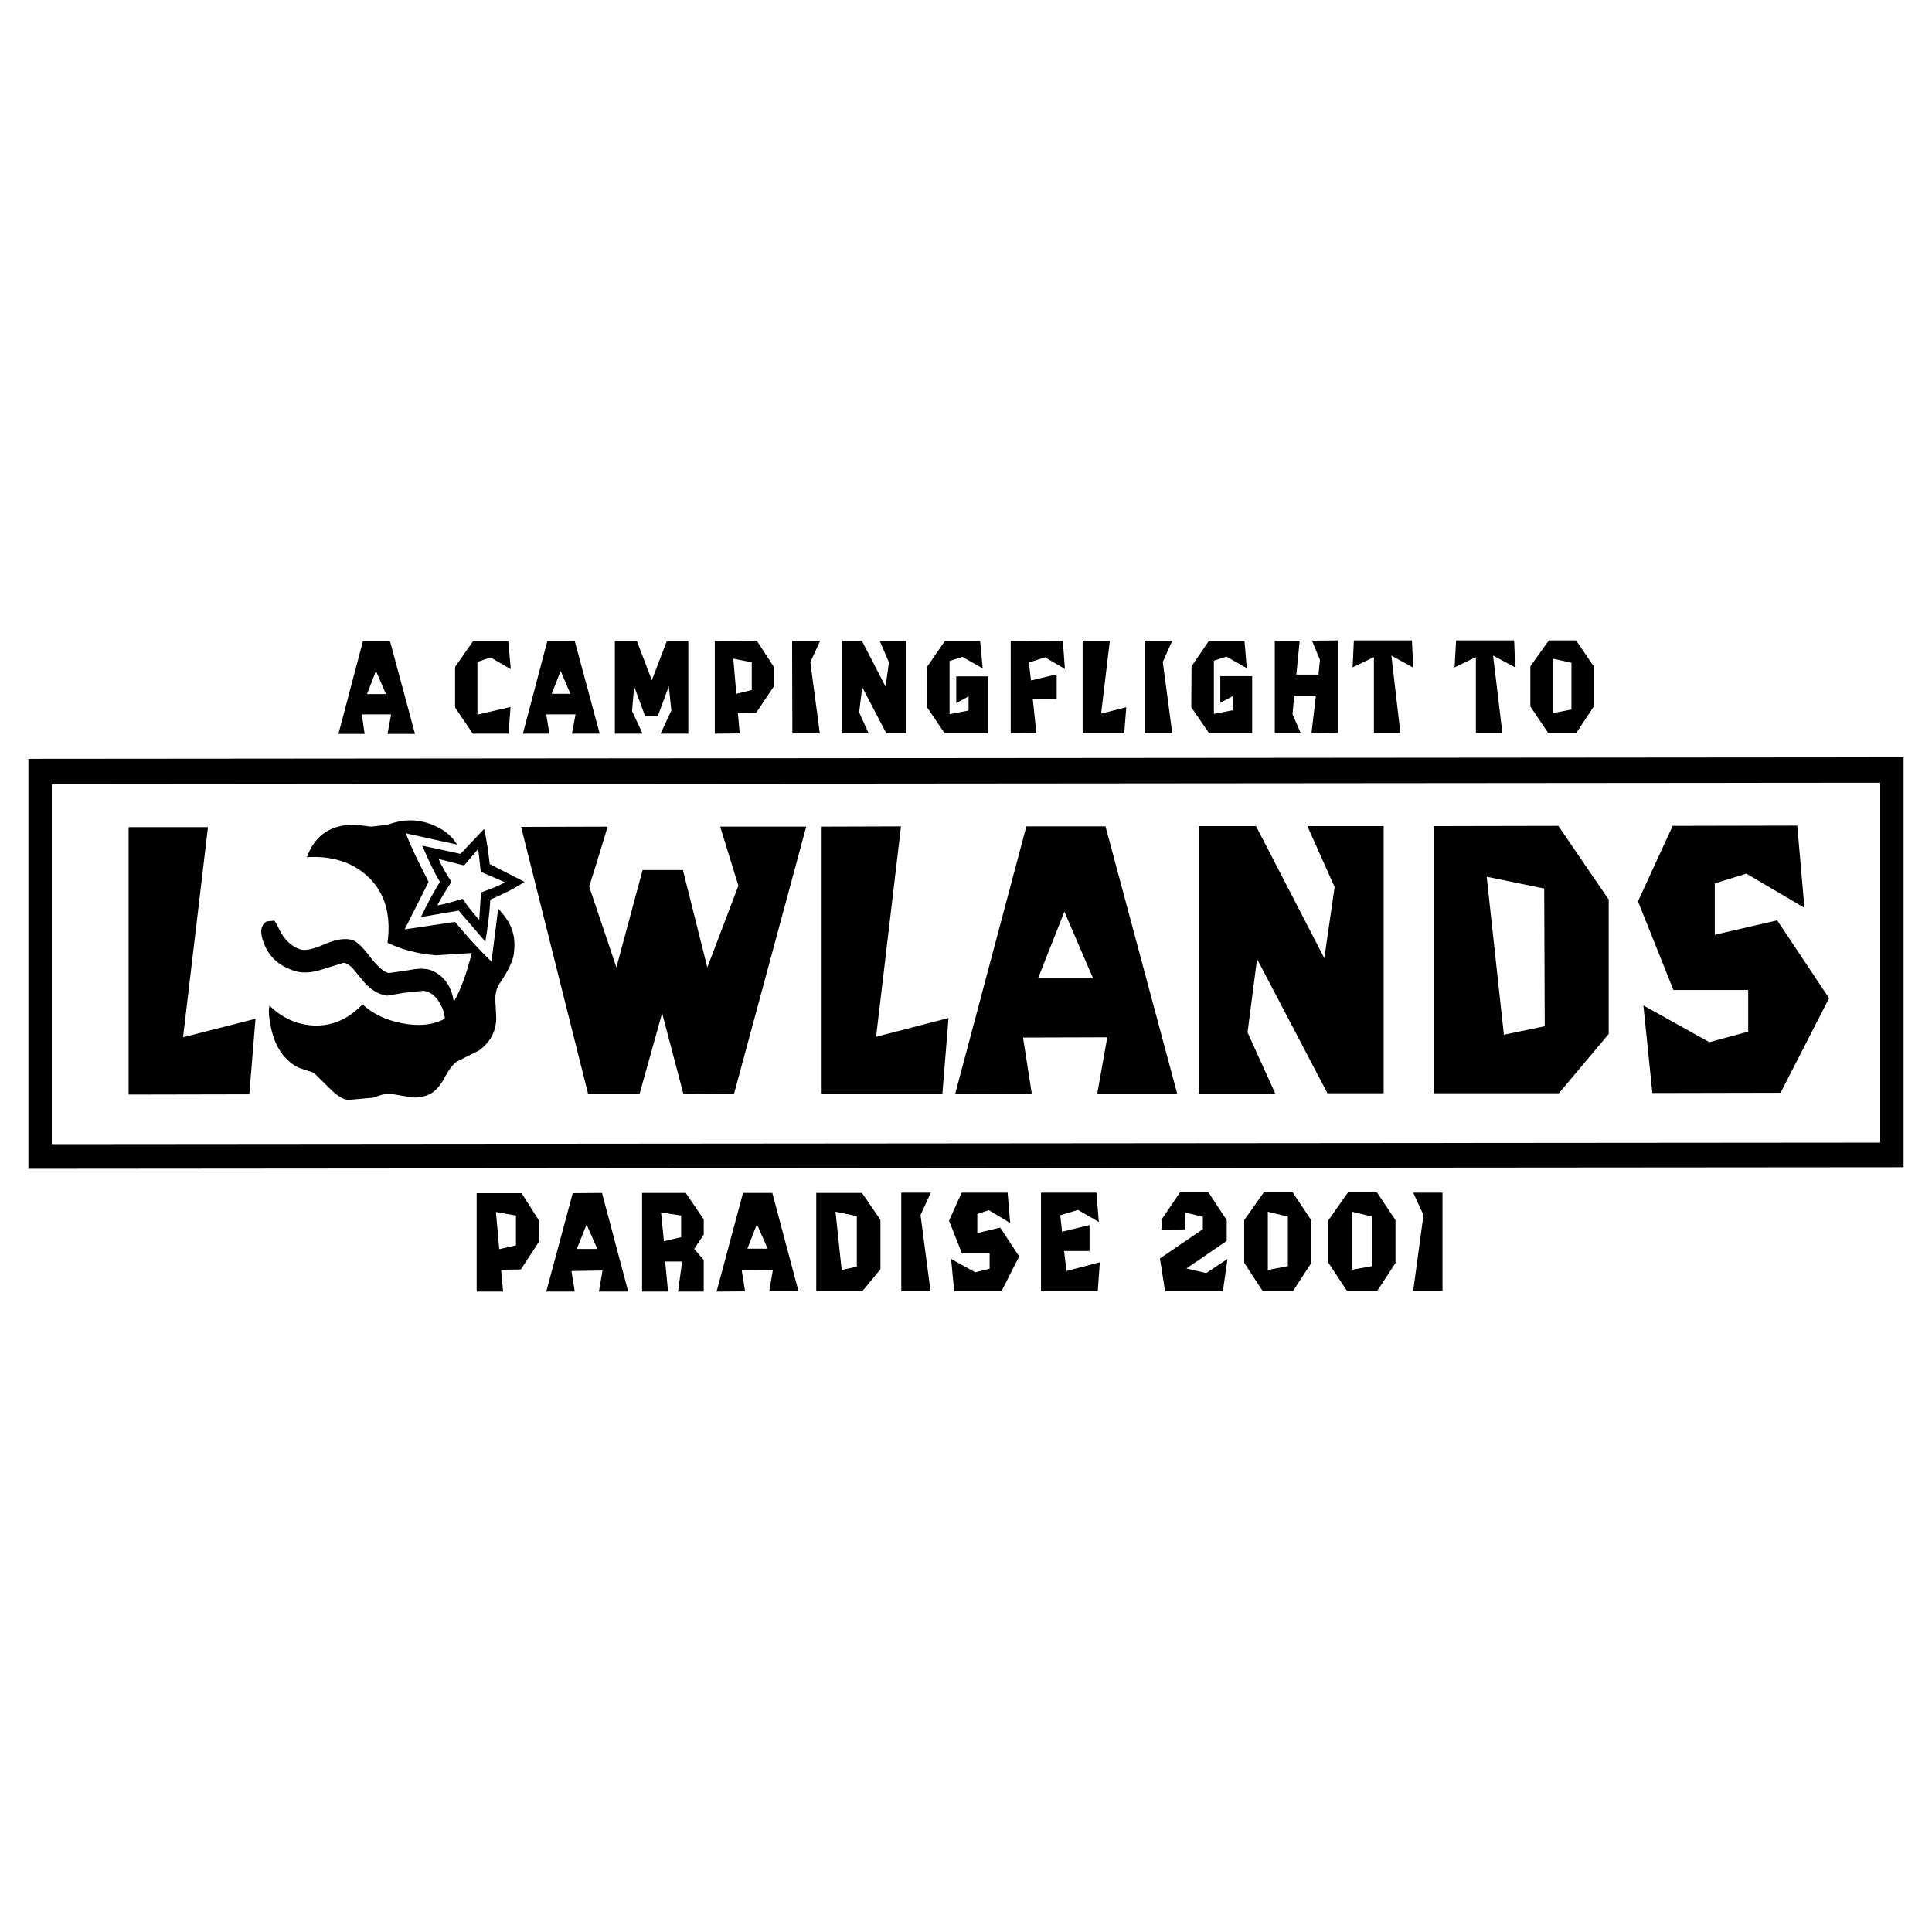
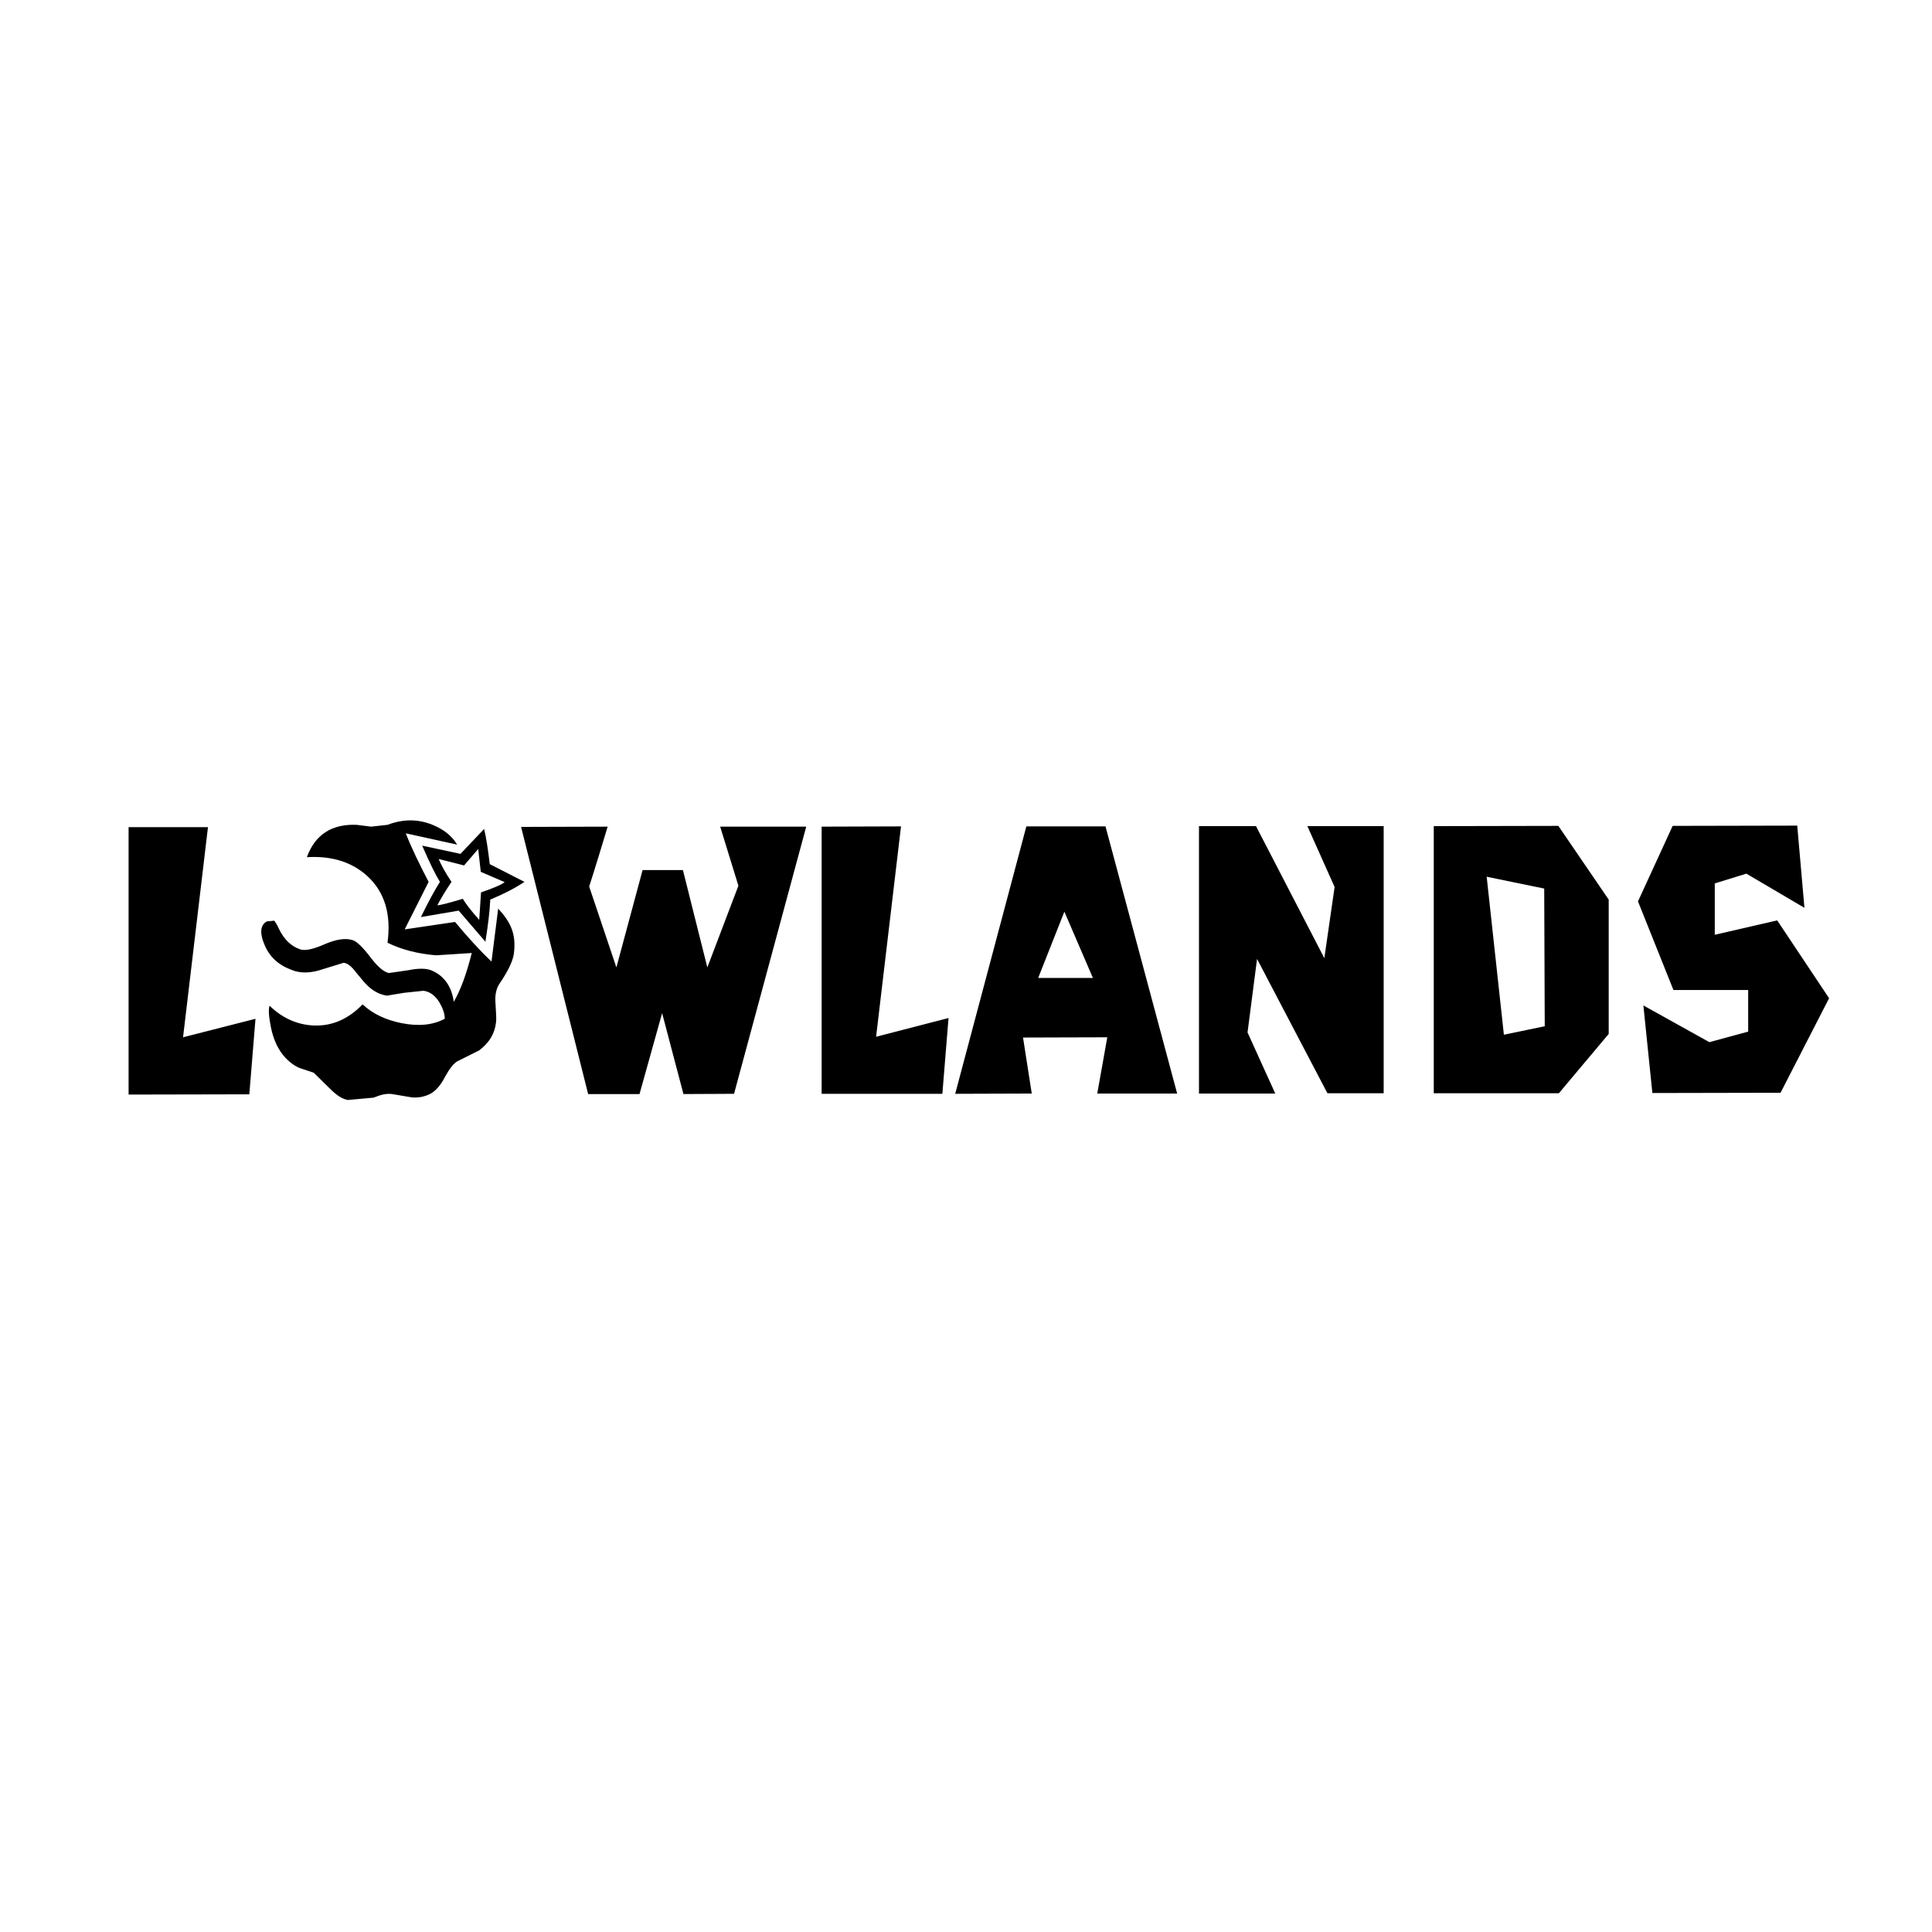
- <svg xmlns="http://www.w3.org/2000/svg" width="2500" height="2500" viewBox="0 0 192.756 192.756">
-   <g fill-rule="evenodd" clip-rule="evenodd">
-     <path fill="#fff" d="M0 0h192.756v192.756H0V0z" />
-     <path d="M47.198 63.971l-1.795 2.563v4.049l1.768 2.614h3.563l.205-2.665-3.306.768v-5.253l1.307-.462 2.024 1.18-.256-2.794h-3.51zM38.919 63.997h-2.717l-2.435 9.227h2.614l-.281-1.949h2.922l-.359 1.948h2.742l-2.486-9.226zm-2.306 5.253l.897-2.307 1 2.307h-1.897zM57.346 63.971h-2.742l-2.435 9.226h2.64l-.308-1.922h2.921l-.358 1.922h2.768l-2.486-9.226zm-.435 5.254H55.04l.897-2.281.974 2.281zM68.673 63.971h-2.152l-1.486 3.896-1.487-3.896h-2.204v9.226h2.768l-1.051-2.255.205-2.461 1.103 2.974h1.255l1.102-2.974.256 2.41-1.076 2.306h2.767v-9.226zM71.313 73.197l2.486-.026-.179-2.024 1.82-.026 1.768-2.64v-1.948l-1.691-2.588-4.203.025v9.227h-.001zm2.153-3.972l-.308-3.511 1.845.359v2.768l-1.537.384zM80.847 66.072l.974-2.126h-2.793l.025 9.225h2.742l-.948-7.099zM87.767 63.946l.922 2.126-.333 2.435-2.357-4.561h-1.974v9.225h2.64l-.948-2.101.307-2.512 2.409 4.613h1.974v-9.225h-2.64zM98.582 67.482h-3.178v2.665l1.23-.666v1.41l-1.896.359v-5.305l1.281-.411 2.026 1.154-.258-2.742h-3.511l-1.768 2.562v4.075l1.743 2.588h4.331v-5.689zM106.246 66.739l-.207-2.82-5.201.027v9.225l2.562-.025-.359-3.409h2.385v-2.46l-2.565.615-.205-1.794 1.615-.513 1.975 1.154zM110.73 63.919h-2.716v9.227h4.152l.203-2.589-2.51.641.871-7.279zM114.189 63.919v9.227h2.768l-.947-7.099.947-2.128h-2.768zM120.623 63.919l-1.744 2.563-.025 4.075 1.769 2.589h4.305v-5.689h-3.178v2.665l1.23-.666v1.409l-1.871.359v-5.306l1.256-.41 2.026 1.154-.231-2.743h-3.537zM131.541 67.303h-2.205l.334-3.384h-2.486v9.227h2.587l-.82-1.896.18-1.846h2.152l-.435 3.742 2.615-.025v-9.227l-2.563.025.793 1.922-.152 1.462zM135.076 63.894l-.127 2.691 2.127-1.025v7.561h2.639l-.897-7.715 2.178 1.205-.127-2.717h-5.793zM148.967 65.406l2.205 1.179-.104-2.691h-5.791l-.154 2.691 2.127-1.025v7.561h2.641l-.924-7.715zM154.529 63.894l-1.846 2.588v3.998l1.768 2.64h2.82l1.742-2.64v-3.998l-1.768-2.588h-2.716zm.41 1.819l1.844.41v4.665l-1.844.359v-5.434zM189.922 75.555l-187.088.153v40.903l187.087-.154V75.555h.001zM5.167 78.246l182.423-.154v35.906l-182.423.152V78.246z" />
-     <path d="M20.749 82.526H12.83v26.679l12.045-.025.615-7.535-7.227 1.845 2.486-20.964zM58.781 88.446c.641-1.974 1.23-3.946 1.845-5.971l-8.636.025 6.689 26.654h5.126l2.255-8.074 2.127 8.074 5.049-.025 7.201-26.654h-8.585l1.819 5.895-3.101 8.15-2.435-9.714h-4.023l-2.614 9.714-2.717-8.074zM89.894 82.449l-7.919.026v26.654H94.02l.615-7.561-7.227 1.871 2.486-20.99zM110.295 82.449H102.4l-7.099 26.68 7.638-.025-.871-5.588 8.406-.025-1 5.613h7.971l-7.15-26.655zm-1.256 15.121h-5.459l2.613-6.613 2.846 6.613zM125.312 82.423h-5.689v26.681h7.611l-2.767-6.1.949-7.331 7.022 13.403h5.611V82.423h-7.611l2.716 6.074-1.025 7.099-6.817-13.173zM155.477 82.398l-12.43.025v26.653h12.48l4.973-5.92V89.753l-5.023-7.355zm-7.151 5.074l5.74 1.179.053 13.738-4.076.846-1.717-15.763zM166.881 82.398l-3.459 7.534 3.537 8.841h7.457v4.153l-3.869 1.051-6.586-3.665.896 8.739 12.789-.026 4.842-9.431-5.176-7.765-6.228 1.435v-5.126l3.152-.973 5.793 3.408-.718-8.201-12.43.026zM42.764 87.984c-.948-1.819-1.717-3.408-2.281-4.844l5.125 1.128c-.512-.872-1.357-1.538-2.511-1.999-1.436-.563-2.896-.563-4.434.025l-1.64.18-1.436-.18c-2.485-.102-4.152.974-4.972 3.229 2.486-.154 4.511.487 6.048 1.896 1.717 1.59 2.383 3.793 1.999 6.638 1.41.692 3.024 1.102 4.844 1.255l3.562-.23c-.512 2.051-1.102 3.665-1.794 4.87-.206-1.512-.949-2.588-2.205-3.127-.538-.23-1.332-.23-2.332-.025l-1.948.281c-.512-.127-1.102-.614-1.82-1.562-.743-.974-1.332-1.564-1.768-1.717-.718-.23-1.615-.103-2.768.384-1.153.513-1.974.692-2.46.539-.923-.308-1.614-.974-2.127-2.024-.205-.462-.385-.718-.487-.846l-.744.077c-.641.359-.717 1.154-.256 2.255.487 1.23 1.384 2.076 2.691 2.563.897.385 1.948.359 3.152-.051l2.076-.642c.308.026.615.231.922.563l.846 1.025c.794 1.025 1.64 1.564 2.562 1.691l1.691-.281 1.948-.205c.641.076 1.179.486 1.589 1.152.333.564.539 1.129.539 1.641-1.205.641-2.64.77-4.306.436-1.563-.307-2.87-.922-3.896-1.871-1.461 1.512-3.126 2.205-4.972 2.102-1.641-.102-3.076-.768-4.306-1.973-.128.385-.077 1.076.128 2.127.256 1.281.743 2.307 1.435 3.049.564.59 1.128.975 1.692 1.129l1.153.385 1.64 1.613c.641.641 1.23 1.025 1.769 1.104l2.563-.232c.743-.307 1.333-.436 1.845-.357l1.974.332a3.394 3.394 0 0 0 1.794-.332c.563-.283 1.102-.898 1.537-1.77.461-.82.872-1.332 1.23-1.512l2.152-1.076c1.025-.77 1.589-1.717 1.692-2.922.026-.154 0-.82-.077-1.998-.026-.693.103-1.256.384-1.691.897-1.307 1.358-2.307 1.461-3.025.128-1 .052-1.845-.256-2.589-.23-.589-.666-1.229-1.307-1.922l-.667 5.28c-1.102-1.025-2.332-2.384-3.639-3.947l-5.023.743 2.389-4.742z" />
-     <path d="M48.299 82.706l-2.357 2.485-3.819-.82c.743 1.717 1.333 2.921 1.769 3.613-.513.82-1.154 1.974-1.897 3.511l3.768-.641 2.665 3.101c.256-1.614.436-3.023.487-4.202 1.409-.59 2.537-1.18 3.409-1.769l-3.46-1.768c-.18-1.511-.36-2.691-.565-3.51zm-4.664 7.611c.333-.641.794-1.41 1.41-2.333-.563-.845-1-1.614-1.281-2.281l2.537.641 1.41-1.64.256 2.281 2.383 1.025c-.308.256-1.102.59-2.358 1.025l-.18 2.742c-.794-.897-1.332-1.589-1.64-2.102-1.383.411-2.23.642-2.537.642zM53.784 123.865v-2.076l-1.743-2.742h-4.485v9.814h2.64l-.205-2.178 1.974-.025 1.819-2.793zm-4.306-2.947l1.999.357v2.973l-1.666.385-.333-3.715zM64.061 119.021v9.84h2.588l-.282-2.998h1.691l-.41 2.998h2.563v-3.152l-.948-1.102.948-1.436v-1.512l-1.794-2.639h-4.356v.001zm1.896 1.948l1.999.307v2.154l-1.717.408-.282-2.869zM54.501 128.861h2.845l-.333-2.049 3.101-.053-.359 2.102h2.921l-2.614-9.84-2.922.025-2.639 9.815zm3.05-4.254l.974-2.434 1.076 2.434h-2.05zM81.437 119.021v9.814h4.587l1.82-2.203v-4.922l-1.846-2.689h-4.561zm2.537 7.688l-.615-5.816 2.127.436v5.049l-1.512.331zM77.105 126.734l-.358 2.102h2.921l-2.614-9.814h-2.921l-2.64 9.84 2.845-.025-.333-2.076 3.1-.027zm-.512-2.152h-2.025l.948-2.436 1.077 2.436zM89.92 118.994v9.842h2.921l-.999-7.611 1.025-2.231H89.92zM100.787 122.02l-.258-3.026h-4.587l-1.255 2.795 1.281 3.254h2.768v1.537l-1.435.359-2.409-1.332.307 3.229h4.715l1.77-3.484-1.897-2.872-2.281.54v-1.897l1.152-.385 2.129 1.282zM103.861 118.994v9.817h5.664l.205-2.872-3.332.873-.23-2h2.537v-2.587l-2.742.666-.18-1.641 1.77-.537 2.076 1.203-.233-2.922h-5.535zM126.082 118.969l-1.949 2.768v4.256l1.846 2.818h3.023l1.82-2.793v-4.281l-1.846-2.768h-2.894zm.41 1.924l1.998.486v4.945l-1.998.385v-5.816zM122.391 123.812v-2.076l-1.821-2.767h-2.843l-1.846 2.717v1l2.332-.026.025-1.691 1.77.435v1.231l-4.279 2.922.511 3.279h5.766l.461-3.229-2.127 1.411-1.973-.463 4.024-2.743zM139.229 121.736l-1.846-2.768h-2.895l-1.949 2.768v4.256l1.846 2.793h3.023l1.82-2.768v-4.281h.001zm-2.333-.357v4.945l-1.998.359v-5.791l1.998.487zM143.918 118.994h-2.922l1.025 2.231-1.025 7.56h2.922v-9.791z" />
+ <svg xmlns="http://www.w3.org/2000/svg" width="2500" height="2500" viewBox="0 0 192.756 192.756" version="1.1" id="svg4">
+   <defs id="defs4" />
+   <g fill-rule="evenodd" clip-rule="evenodd" id="g4">
+     <path fill="#fff" d="M0 0h192.756v192.756H0V0z" id="path1" />
+     <path d="M20.749 82.526H12.83v26.679l12.045-.025.615-7.535-7.227 1.845 2.486-20.964zM58.781 88.446c.641-1.974 1.23-3.946 1.845-5.971l-8.636.025 6.689 26.654h5.126l2.255-8.074 2.127 8.074 5.049-.025 7.201-26.654h-8.585l1.819 5.895-3.101 8.15-2.435-9.714h-4.023l-2.614 9.714-2.717-8.074zM89.894 82.449l-7.919.026v26.654H94.02l.615-7.561-7.227 1.871 2.486-20.99zM110.295 82.449H102.4l-7.099 26.68 7.638-.025-.871-5.588 8.406-.025-1 5.613h7.971l-7.15-26.655zm-1.256 15.121h-5.459l2.613-6.613 2.846 6.613zM125.312 82.423h-5.689v26.681h7.611l-2.767-6.1.949-7.331 7.022 13.403h5.611V82.423h-7.611l2.716 6.074-1.025 7.099-6.817-13.173zM155.477 82.398l-12.43.025v26.653h12.48l4.973-5.92V89.753l-5.023-7.355zm-7.151 5.074l5.74 1.179.053 13.738-4.076.846-1.717-15.763zM166.881 82.398l-3.459 7.534 3.537 8.841h7.457v4.153l-3.869 1.051-6.586-3.665.896 8.739 12.789-.026 4.842-9.431-5.176-7.765-6.228 1.435v-5.126l3.152-.973 5.793 3.408-.718-8.201-12.43.026zM42.764 87.984c-.948-1.819-1.717-3.408-2.281-4.844l5.125 1.128c-.512-.872-1.357-1.538-2.511-1.999-1.436-.563-2.896-.563-4.434.025l-1.64.18-1.436-.18c-2.485-.102-4.152.974-4.972 3.229 2.486-.154 4.511.487 6.048 1.896 1.717 1.59 2.383 3.793 1.999 6.638 1.41.692 3.024 1.102 4.844 1.255l3.562-.23c-.512 2.051-1.102 3.665-1.794 4.87-.206-1.512-.949-2.588-2.205-3.127-.538-.23-1.332-.23-2.332-.025l-1.948.281c-.512-.127-1.102-.614-1.82-1.562-.743-.974-1.332-1.564-1.768-1.717-.718-.23-1.615-.103-2.768.384-1.153.513-1.974.692-2.46.539-.923-.308-1.614-.974-2.127-2.024-.205-.462-.385-.718-.487-.846l-.744.077c-.641.359-.717 1.154-.256 2.255.487 1.23 1.384 2.076 2.691 2.563.897.385 1.948.359 3.152-.051l2.076-.642c.308.026.615.231.922.563l.846 1.025c.794 1.025 1.64 1.564 2.562 1.691l1.691-.281 1.948-.205c.641.076 1.179.486 1.589 1.152.333.564.539 1.129.539 1.641-1.205.641-2.64.77-4.306.436-1.563-.307-2.87-.922-3.896-1.871-1.461 1.512-3.126 2.205-4.972 2.102-1.641-.102-3.076-.768-4.306-1.973-.128.385-.077 1.076.128 2.127.256 1.281.743 2.307 1.435 3.049.564.59 1.128.975 1.692 1.129l1.153.385 1.64 1.613c.641.641 1.23 1.025 1.769 1.104l2.563-.232c.743-.307 1.333-.436 1.845-.357l1.974.332a3.394 3.394 0 0 0 1.794-.332c.563-.283 1.102-.898 1.537-1.77.461-.82.872-1.332 1.23-1.512l2.152-1.076c1.025-.77 1.589-1.717 1.692-2.922.026-.154 0-.82-.077-1.998-.026-.693.103-1.256.384-1.691.897-1.307 1.358-2.307 1.461-3.025.128-1 .052-1.845-.256-2.589-.23-.589-.666-1.229-1.307-1.922l-.667 5.28c-1.102-1.025-2.332-2.384-3.639-3.947l-5.023.743 2.389-4.742z" id="path3" />
+     <path d="m 48.299,82.706 -2.357,2.485 -3.819,-0.82 c 0.743,1.717 1.333,2.921 1.769,3.613 -0.513,0.82 -1.154,1.974 -1.897,3.511 l 3.768,-0.641 2.665,3.101 c 0.256,-1.614 0.436,-3.023 0.487,-4.202 1.409,-0.59 2.537,-1.18 3.409,-1.769 l -3.46,-1.768 c -0.18,-1.511 -0.36,-2.691 -0.565,-3.51 z m -4.664,7.611 c 0.333,-0.641 0.794,-1.41 1.41,-2.333 -0.563,-0.845 -1,-1.614 -1.281,-2.281 l 2.537,0.641 1.41,-1.64 0.256,2.281 2.383,1.025 c -0.308,0.256 -1.102,0.59 -2.358,1.025 l -0.18,2.742 c -0.794,-0.897 -1.332,-1.589 -1.64,-2.102 -1.383,0.411 -2.23,0.642 -2.537,0.642 z" id="path4" />
  </g>
</svg>
